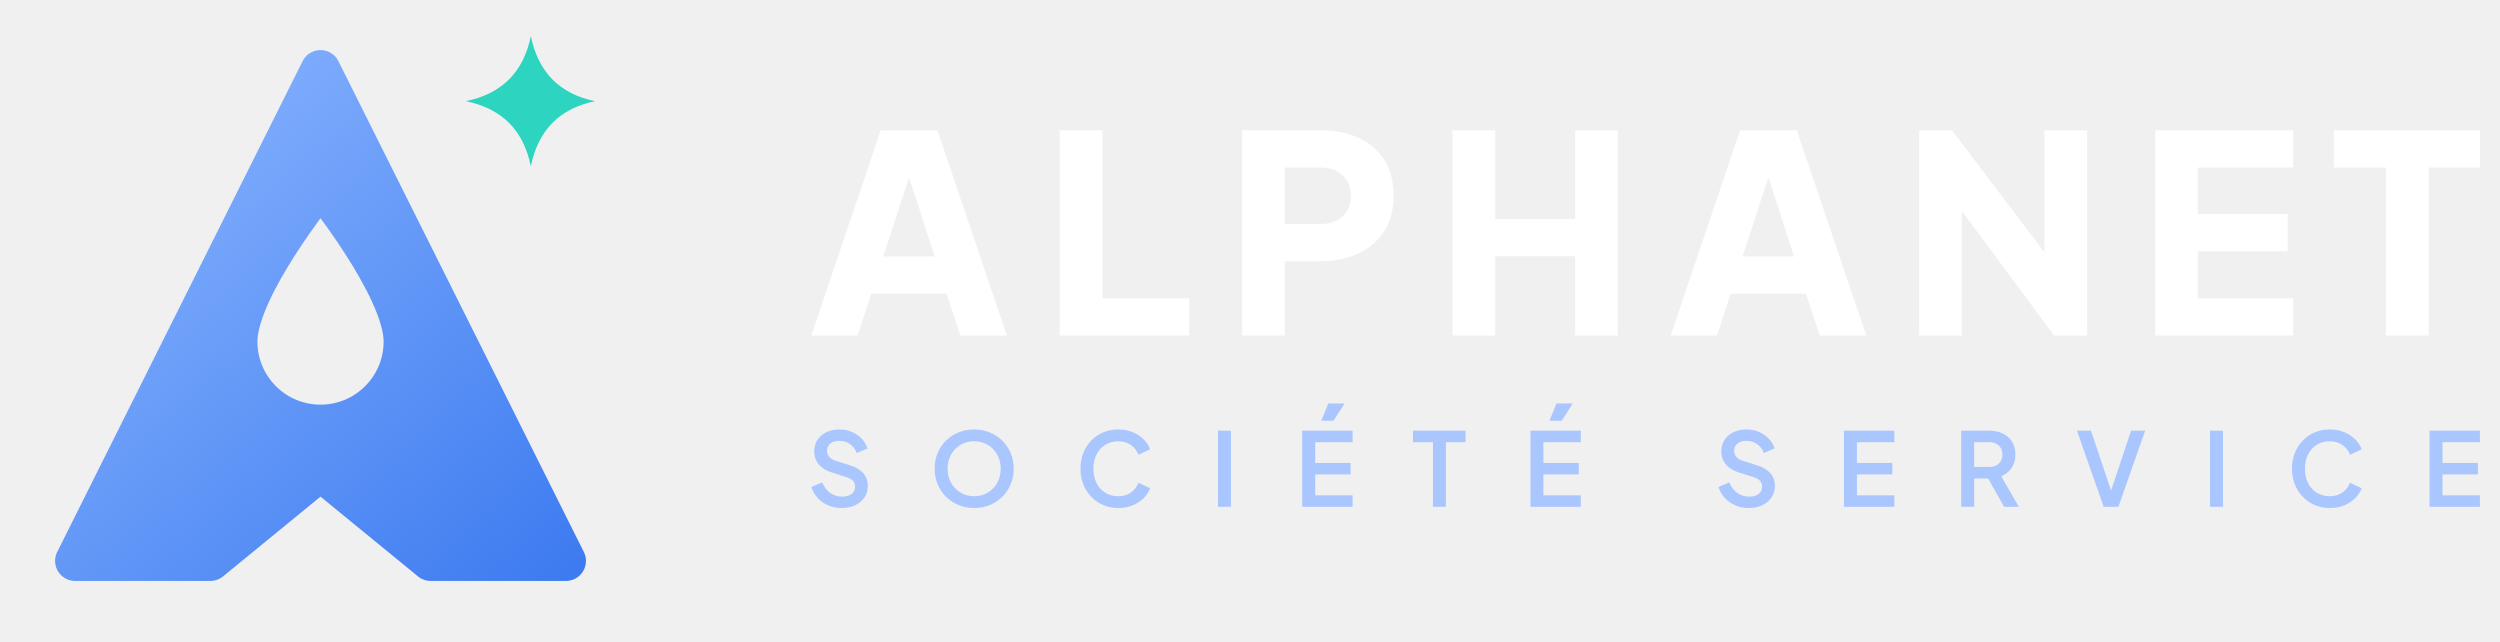
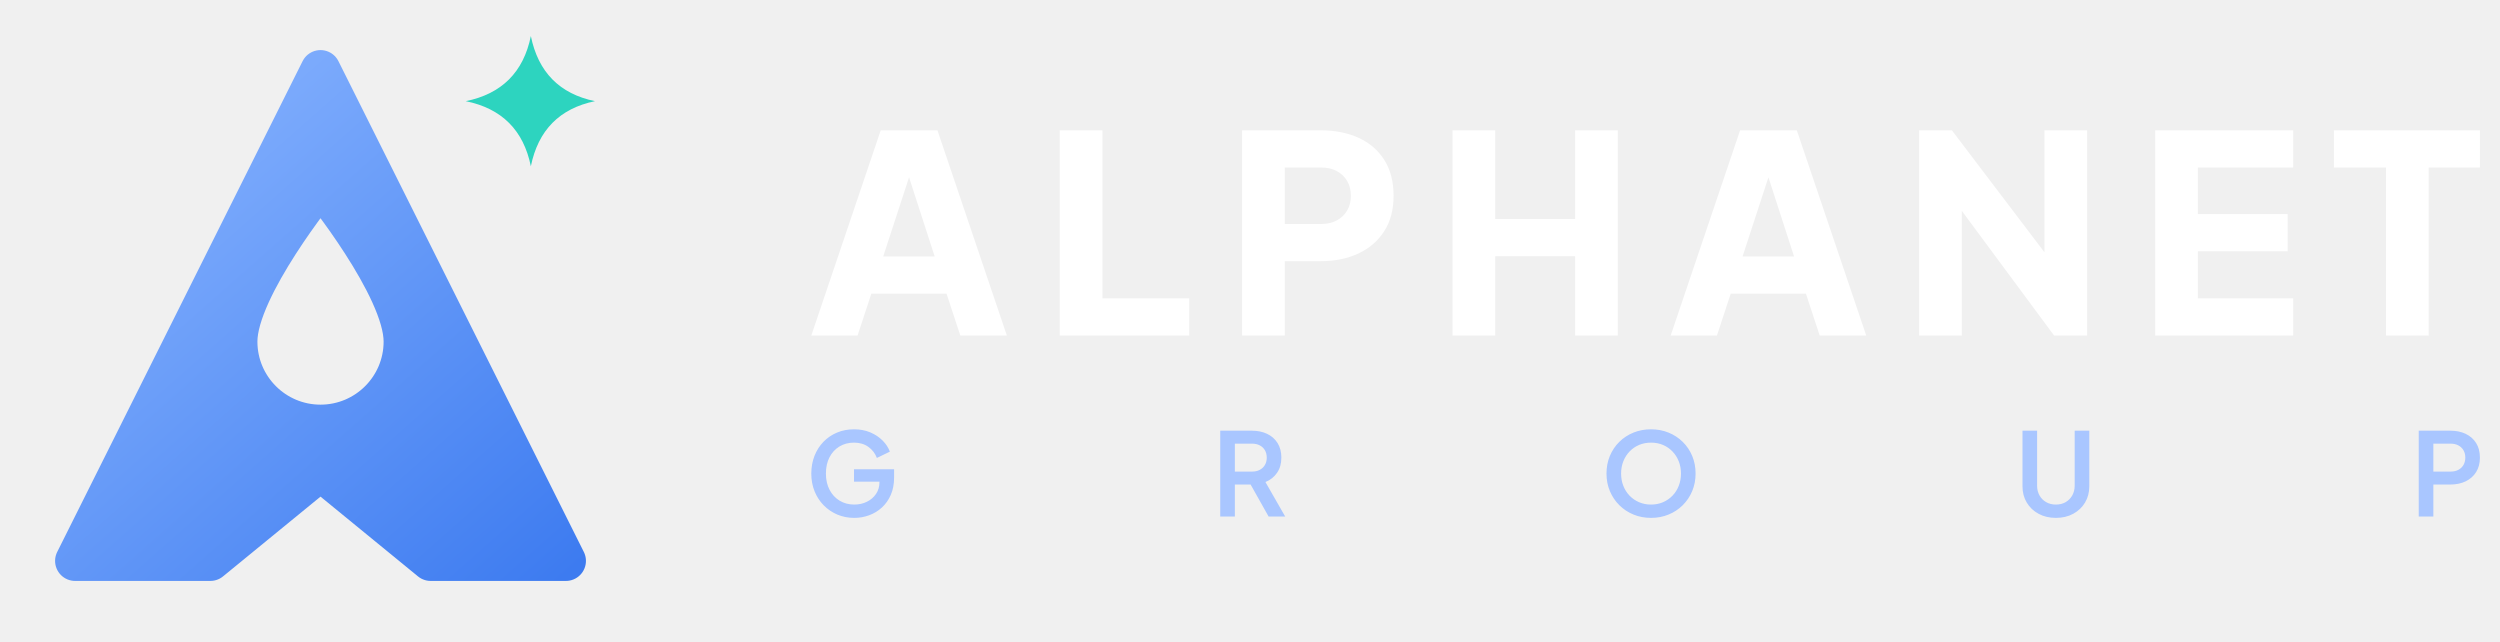
<svg xmlns="http://www.w3.org/2000/svg" viewBox="0 0 249.6 64" role="img" aria-labelledby="t">
  <defs>
    <linearGradient id="ag" x1="10" y1="6" x2="56" y2="58" gradientUnits="userSpaceOnUse">
      <stop offset="0" stop-color="#8bb6ff" />
      <stop offset="1" stop-color="#3d7bf0" />
    </linearGradient>
  </defs>
  <g>
    <path fill="url(#ag)" fill-rule="evenodd" stroke="url(#ag)" stroke-width="4" stroke-linejoin="round" d="M32 7 56.5 56H43L32 47 21 56H7.5ZM32 18.5s-8.3 10.2-8.3 15.6a8.3 8.3 0 0 0 16.6 0c0-5.4-8.3-15.6-8.3-15.6Z" />
    <path fill="#2dd4bf" d="M53 3.6q1.1 5.4 6.4 6.5-5.3 1.1-6.4 6.5-1.1-5.4-6.5-6.5 5.4-1.1 6.5-6.5Z" />
  </g>
  <path fill="#ffffff" d="M81.0 33.5 87.93 13.012H93.595L100.525 33.5H95.877L94.502 29.32H86.995L85.62 33.5ZM88.178 25.608H93.32L90.185 15.927H91.34Z M105.805 33.5V13.012H110.068V29.788H118.73V33.5Z M124.01 33.5V13.012H131.875Q133.993 13.012 135.629 13.755Q137.265 14.497 138.2 15.955Q139.135 17.413 139.135 19.557Q139.135 21.648 138.186 23.105Q137.238 24.562 135.601 25.319Q133.965 26.075 131.875 26.075H128.273V33.5ZM128.273 22.363H131.903Q132.81 22.363 133.47 22.005Q134.13 21.648 134.501 21.015Q134.873 20.383 134.873 19.557Q134.873 18.705 134.501 18.072Q134.13 17.44 133.47 17.083Q132.81 16.725 131.903 16.725H128.273Z M145.02 33.5V13.012H149.282V21.867H157.258V13.012H161.52V33.5H157.258V25.58H149.282V33.5Z M166.8 33.5 173.73 13.012H179.395L186.325 33.5H181.678L180.303 29.32H172.795L171.42 33.5ZM173.977 25.608H179.12L175.985 15.927H177.14Z M191.605 33.5V13.012H194.878L205.878 27.505L204.118 27.918V13.012H208.38V33.5H205.08L194.273 18.898L195.868 18.485V33.5Z M215.173 33.5V13.012H228.95V16.725H219.435V21.373H228.4V25.085H219.435V29.788H228.95V33.5Z M238.218 33.5V16.725H233.02V13.012H247.595V16.725H242.48V33.5Z" />
-   <path fill="#a9c6ff" d="M84.024 50.721Q83.306 50.721 82.693 50.456Q82.079 50.19 81.642 49.716Q81.205 49.242 81.0 48.624L82.085 48.157Q82.363 48.837 82.889 49.211Q83.415 49.585 84.088 49.585Q84.476 49.585 84.762 49.462Q85.048 49.339 85.208 49.121Q85.367 48.902 85.367 48.607Q85.367 48.231 85.15 47.999Q84.933 47.766 84.502 47.635L83.059 47.176Q82.19 46.903 81.74 46.355Q81.291 45.808 81.291 45.066Q81.291 44.419 81.609 43.926Q81.927 43.433 82.493 43.156Q83.059 42.878 83.788 42.878Q84.472 42.878 85.04 43.118Q85.608 43.358 86.014 43.779Q86.42 44.2 86.615 44.763L85.544 45.234Q85.318 44.65 84.858 44.332Q84.397 44.014 83.792 44.014Q83.43 44.014 83.153 44.135Q82.876 44.256 82.724 44.481Q82.572 44.706 82.572 45.004Q82.572 45.346 82.791 45.61Q83.011 45.874 83.457 46.013L84.82 46.44Q85.73 46.724 86.186 47.243Q86.642 47.762 86.642 48.523Q86.642 49.167 86.308 49.663Q85.975 50.159 85.387 50.44Q84.799 50.721 84.024 50.721Z M97.26 50.721Q96.426 50.721 95.709 50.428Q94.991 50.134 94.455 49.602Q93.919 49.07 93.617 48.354Q93.315 47.638 93.315 46.794Q93.315 45.95 93.614 45.234Q93.913 44.519 94.449 43.99Q94.985 43.462 95.702 43.17Q96.419 42.878 97.26 42.878Q98.1 42.878 98.817 43.171Q99.534 43.465 100.07 43.994Q100.607 44.522 100.906 45.236Q101.205 45.95 101.205 46.794Q101.205 47.638 100.902 48.354Q100.6 49.07 100.064 49.602Q99.528 50.134 98.811 50.428Q98.094 50.721 97.26 50.721ZM97.26 49.542Q97.833 49.542 98.315 49.335Q98.797 49.129 99.157 48.757Q99.516 48.386 99.713 47.885Q99.91 47.383 99.91 46.794Q99.91 46.209 99.713 45.711Q99.516 45.213 99.157 44.839Q98.797 44.464 98.315 44.26Q97.833 44.057 97.26 44.057Q96.686 44.057 96.204 44.26Q95.722 44.464 95.362 44.839Q95.003 45.213 94.806 45.711Q94.609 46.209 94.609 46.794Q94.609 47.383 94.806 47.885Q95.003 48.386 95.362 48.757Q95.722 49.129 96.206 49.335Q96.69 49.542 97.26 49.542Z M111.655 50.721Q110.843 50.721 110.154 50.428Q109.465 50.134 108.954 49.605Q108.444 49.077 108.159 48.363Q107.874 47.649 107.874 46.798Q107.874 45.948 108.155 45.231Q108.437 44.513 108.948 43.986Q109.458 43.459 110.148 43.168Q110.837 42.878 111.655 42.878Q112.462 42.878 113.105 43.153Q113.748 43.428 114.193 43.878Q114.639 44.327 114.829 44.858L113.669 45.405Q113.44 44.812 112.918 44.434Q112.395 44.057 111.655 44.057Q110.921 44.057 110.357 44.404Q109.794 44.751 109.481 45.364Q109.168 45.977 109.168 46.798Q109.168 47.615 109.481 48.234Q109.794 48.852 110.357 49.197Q110.921 49.542 111.655 49.542Q112.395 49.542 112.918 49.167Q113.44 48.791 113.669 48.198L114.829 48.745Q114.639 49.272 114.193 49.721Q113.748 50.171 113.105 50.446Q112.462 50.721 111.655 50.721Z M121.606 50.599V43.0H122.9V50.599Z M130.015 50.599V43.0H135.044V44.147H131.309V46.216H134.84V47.363H131.309V49.451H135.044V50.599ZM131.916 42.003 132.618 40.282H134.242L133.143 42.003Z M143.065 50.599V44.147H141.072V43.0H146.325V44.147H144.359V50.599Z M152.798 50.599V43.0H157.828V44.147H154.092V46.216H157.624V47.363H154.092V49.451H157.828V50.599ZM154.699 42.003 155.402 40.282H157.026L155.927 42.003Z  M174.587 50.721Q173.869 50.721 173.255 50.456Q172.641 50.19 172.205 49.716Q171.768 49.242 171.563 48.624L172.648 48.157Q172.926 48.837 173.452 49.211Q173.978 49.585 174.651 49.585Q175.038 49.585 175.325 49.462Q175.611 49.339 175.77 49.121Q175.93 48.902 175.93 48.607Q175.93 48.231 175.713 47.999Q175.496 47.766 175.065 47.635L173.622 47.176Q172.752 46.903 172.303 46.355Q171.853 45.808 171.853 45.066Q171.853 44.419 172.172 43.926Q172.49 43.433 173.056 43.156Q173.622 42.878 174.351 42.878Q175.035 42.878 175.603 43.118Q176.171 43.358 176.577 43.779Q176.983 44.2 177.178 44.763L176.107 45.234Q175.881 44.65 175.42 44.332Q174.959 44.014 174.355 44.014Q173.993 44.014 173.716 44.135Q173.438 44.256 173.286 44.481Q173.135 44.706 173.135 45.004Q173.135 45.346 173.354 45.61Q173.573 45.874 174.02 46.013L175.383 46.44Q176.293 46.724 176.749 47.243Q177.205 47.762 177.205 48.523Q177.205 49.167 176.871 49.663Q176.538 50.159 175.95 50.44Q175.362 50.721 174.587 50.721Z M184.102 50.599V43.0H189.132V44.147H185.396V46.216H188.928V47.363H185.396V49.451H189.132V50.599Z M195.805 50.599V43.0H198.601Q199.371 43.0 199.961 43.281Q200.55 43.562 200.884 44.097Q201.217 44.632 201.217 45.389Q201.217 46.176 200.835 46.731Q200.453 47.287 199.806 47.547L201.555 50.599H200.086L198.217 47.274L199.061 47.768H197.099V50.599ZM197.099 46.621H198.623Q199.016 46.621 199.307 46.467Q199.598 46.314 199.76 46.035Q199.923 45.757 199.923 45.386Q199.923 45.008 199.76 44.731Q199.598 44.455 199.307 44.301Q199.016 44.147 198.623 44.147H197.099Z M210.032 50.599 207.362 43.0H208.763L210.905 49.39H210.628L212.766 43.0H214.171L211.501 50.599Z M220.649 50.599V43.0H221.943V50.599Z M232.614 50.721Q231.802 50.721 231.113 50.428Q230.424 50.134 229.913 49.605Q229.402 49.077 229.117 48.363Q228.832 47.649 228.832 46.798Q228.832 45.948 229.114 45.231Q229.396 44.513 229.907 43.986Q230.417 43.459 231.106 43.168Q231.796 42.878 232.614 42.878Q233.421 42.878 234.064 43.153Q234.706 43.428 235.152 43.878Q235.598 44.327 235.788 44.858L234.627 45.405Q234.399 44.812 233.876 44.434Q233.354 44.057 232.614 44.057Q231.88 44.057 231.316 44.404Q230.753 44.751 230.44 45.364Q230.127 45.977 230.127 46.798Q230.127 47.615 230.44 48.234Q230.753 48.852 231.316 49.197Q231.88 49.542 232.614 49.542Q233.354 49.542 233.876 49.167Q234.399 48.791 234.627 48.198L235.788 48.745Q235.598 49.272 235.152 49.721Q234.706 50.171 234.064 50.446Q233.421 50.721 232.614 50.721Z M242.565 50.599V43.0H247.595V44.147H243.859V46.216H247.391V47.363H243.859V49.451H247.595V50.599Z" />
+   <path fill="#a9c6ff" d="M85.292 51.706Q84.377 51.706 83.596 51.374Q82.816 51.043 82.233 50.447Q81.65 49.851 81.325 49.046Q81.0 48.241 81.0 47.282Q81.0 46.324 81.318 45.515Q81.635 44.706 82.211 44.112Q82.787 43.517 83.564 43.19Q84.341 42.862 85.264 42.862Q86.174 42.862 86.898 43.172Q87.623 43.483 88.125 43.99Q88.627 44.496 88.842 45.094L87.546 45.72Q87.289 45.038 86.698 44.615Q86.106 44.192 85.264 44.192Q84.436 44.192 83.8 44.583Q83.165 44.974 82.812 45.665Q82.459 46.357 82.459 47.282Q82.459 48.204 82.823 48.901Q83.186 49.598 83.825 49.987Q84.464 50.376 85.292 50.376Q85.974 50.376 86.546 50.098Q87.118 49.82 87.462 49.314Q87.807 48.809 87.807 48.125V47.502L88.472 48.089H85.264V46.853H89.266V47.688Q89.266 48.657 88.938 49.407Q88.61 50.157 88.049 50.671Q87.487 51.185 86.773 51.445Q86.059 51.706 85.292 51.706Z M121.829 51.568V43.0H124.981Q125.849 43.0 126.514 43.317Q127.179 43.634 127.555 44.237Q127.931 44.84 127.931 45.694Q127.931 46.581 127.5 47.207Q127.07 47.833 126.34 48.126L128.312 51.568H126.656L124.548 47.819L125.5 48.376H123.288V51.568ZM123.288 47.083H125.006Q125.45 47.083 125.777 46.909Q126.105 46.736 126.288 46.422Q126.472 46.108 126.472 45.69Q126.472 45.264 126.288 44.952Q126.105 44.64 125.777 44.467Q125.45 44.294 125.006 44.294H123.288Z M164.839 51.706Q163.899 51.706 163.091 51.374Q162.282 51.043 161.678 50.443Q161.073 49.844 160.732 49.037Q160.392 48.23 160.392 47.278Q160.392 46.326 160.729 45.519Q161.066 44.712 161.67 44.116Q162.275 43.52 163.084 43.191Q163.892 42.862 164.839 42.862Q165.787 42.862 166.595 43.193Q167.404 43.525 168.008 44.121Q168.613 44.716 168.95 45.521Q169.287 46.326 169.287 47.278Q169.287 48.23 168.946 49.037Q168.606 49.844 168.001 50.443Q167.397 51.043 166.588 51.374Q165.78 51.706 164.839 51.706ZM164.839 50.376Q165.486 50.376 166.03 50.143Q166.573 49.91 166.978 49.491Q167.384 49.072 167.606 48.507Q167.828 47.942 167.828 47.278Q167.828 46.618 167.606 46.057Q167.384 45.495 166.978 45.073Q166.573 44.65 166.03 44.421Q165.486 44.192 164.839 44.192Q164.193 44.192 163.649 44.421Q163.106 44.65 162.7 45.073Q162.295 45.495 162.073 46.057Q161.851 46.618 161.851 47.278Q161.851 47.942 162.073 48.507Q162.295 49.072 162.7 49.491Q163.106 49.91 163.651 50.143Q164.197 50.376 164.839 50.376Z M205.26 51.706Q204.287 51.706 203.532 51.297Q202.777 50.889 202.351 50.177Q201.925 49.466 201.925 48.557V43.0H203.384V48.486Q203.384 49.035 203.625 49.464Q203.867 49.894 204.29 50.135Q204.714 50.376 205.26 50.376Q205.813 50.376 206.233 50.135Q206.653 49.894 206.894 49.464Q207.136 49.035 207.136 48.486V43.0H208.595V48.557Q208.595 49.466 208.169 50.177Q207.742 50.889 206.99 51.297Q206.237 51.706 205.26 51.706Z M241.486 51.568V43.0H244.645Q245.513 43.0 246.178 43.317Q246.843 43.634 247.219 44.237Q247.595 44.84 247.595 45.694Q247.595 46.533 247.215 47.134Q246.836 47.735 246.173 48.056Q245.511 48.376 244.645 48.376H242.945V51.568ZM242.945 47.083H244.67Q245.114 47.083 245.442 46.909Q245.769 46.736 245.953 46.422Q246.136 46.108 246.136 45.69Q246.136 45.264 245.953 44.952Q245.769 44.64 245.442 44.467Q245.114 44.294 244.67 44.294H242.945Z" />
</svg>
